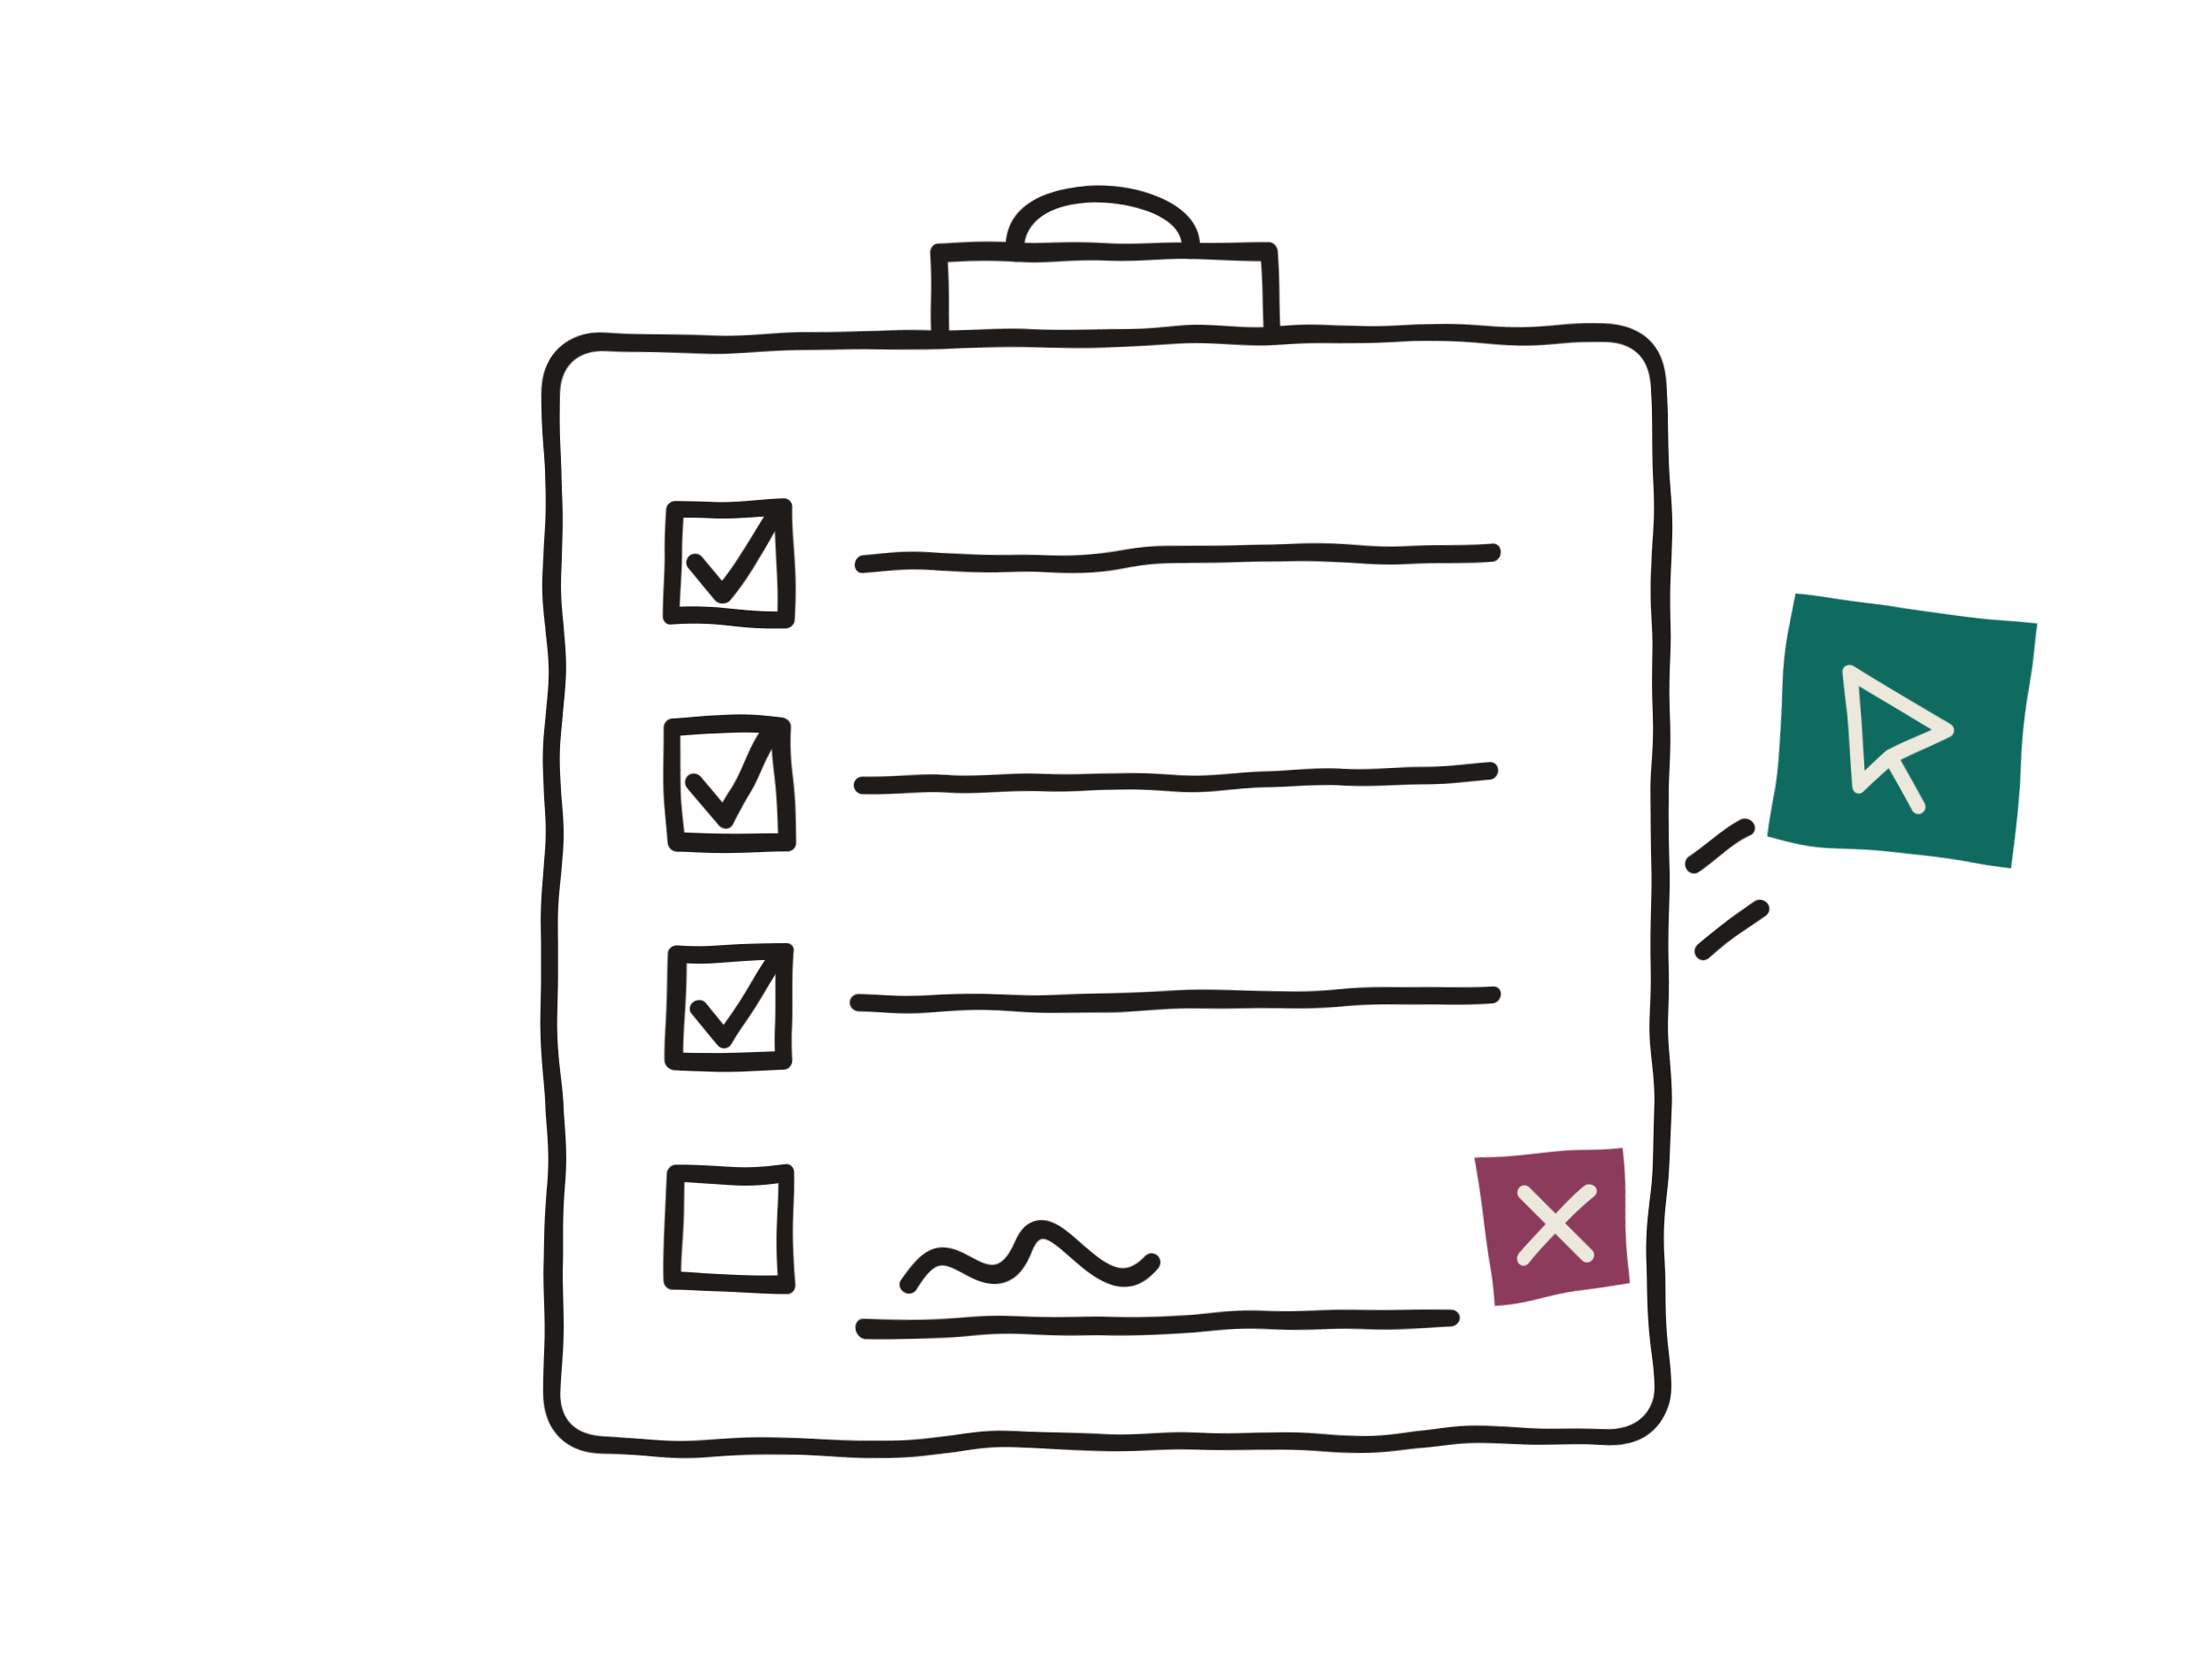
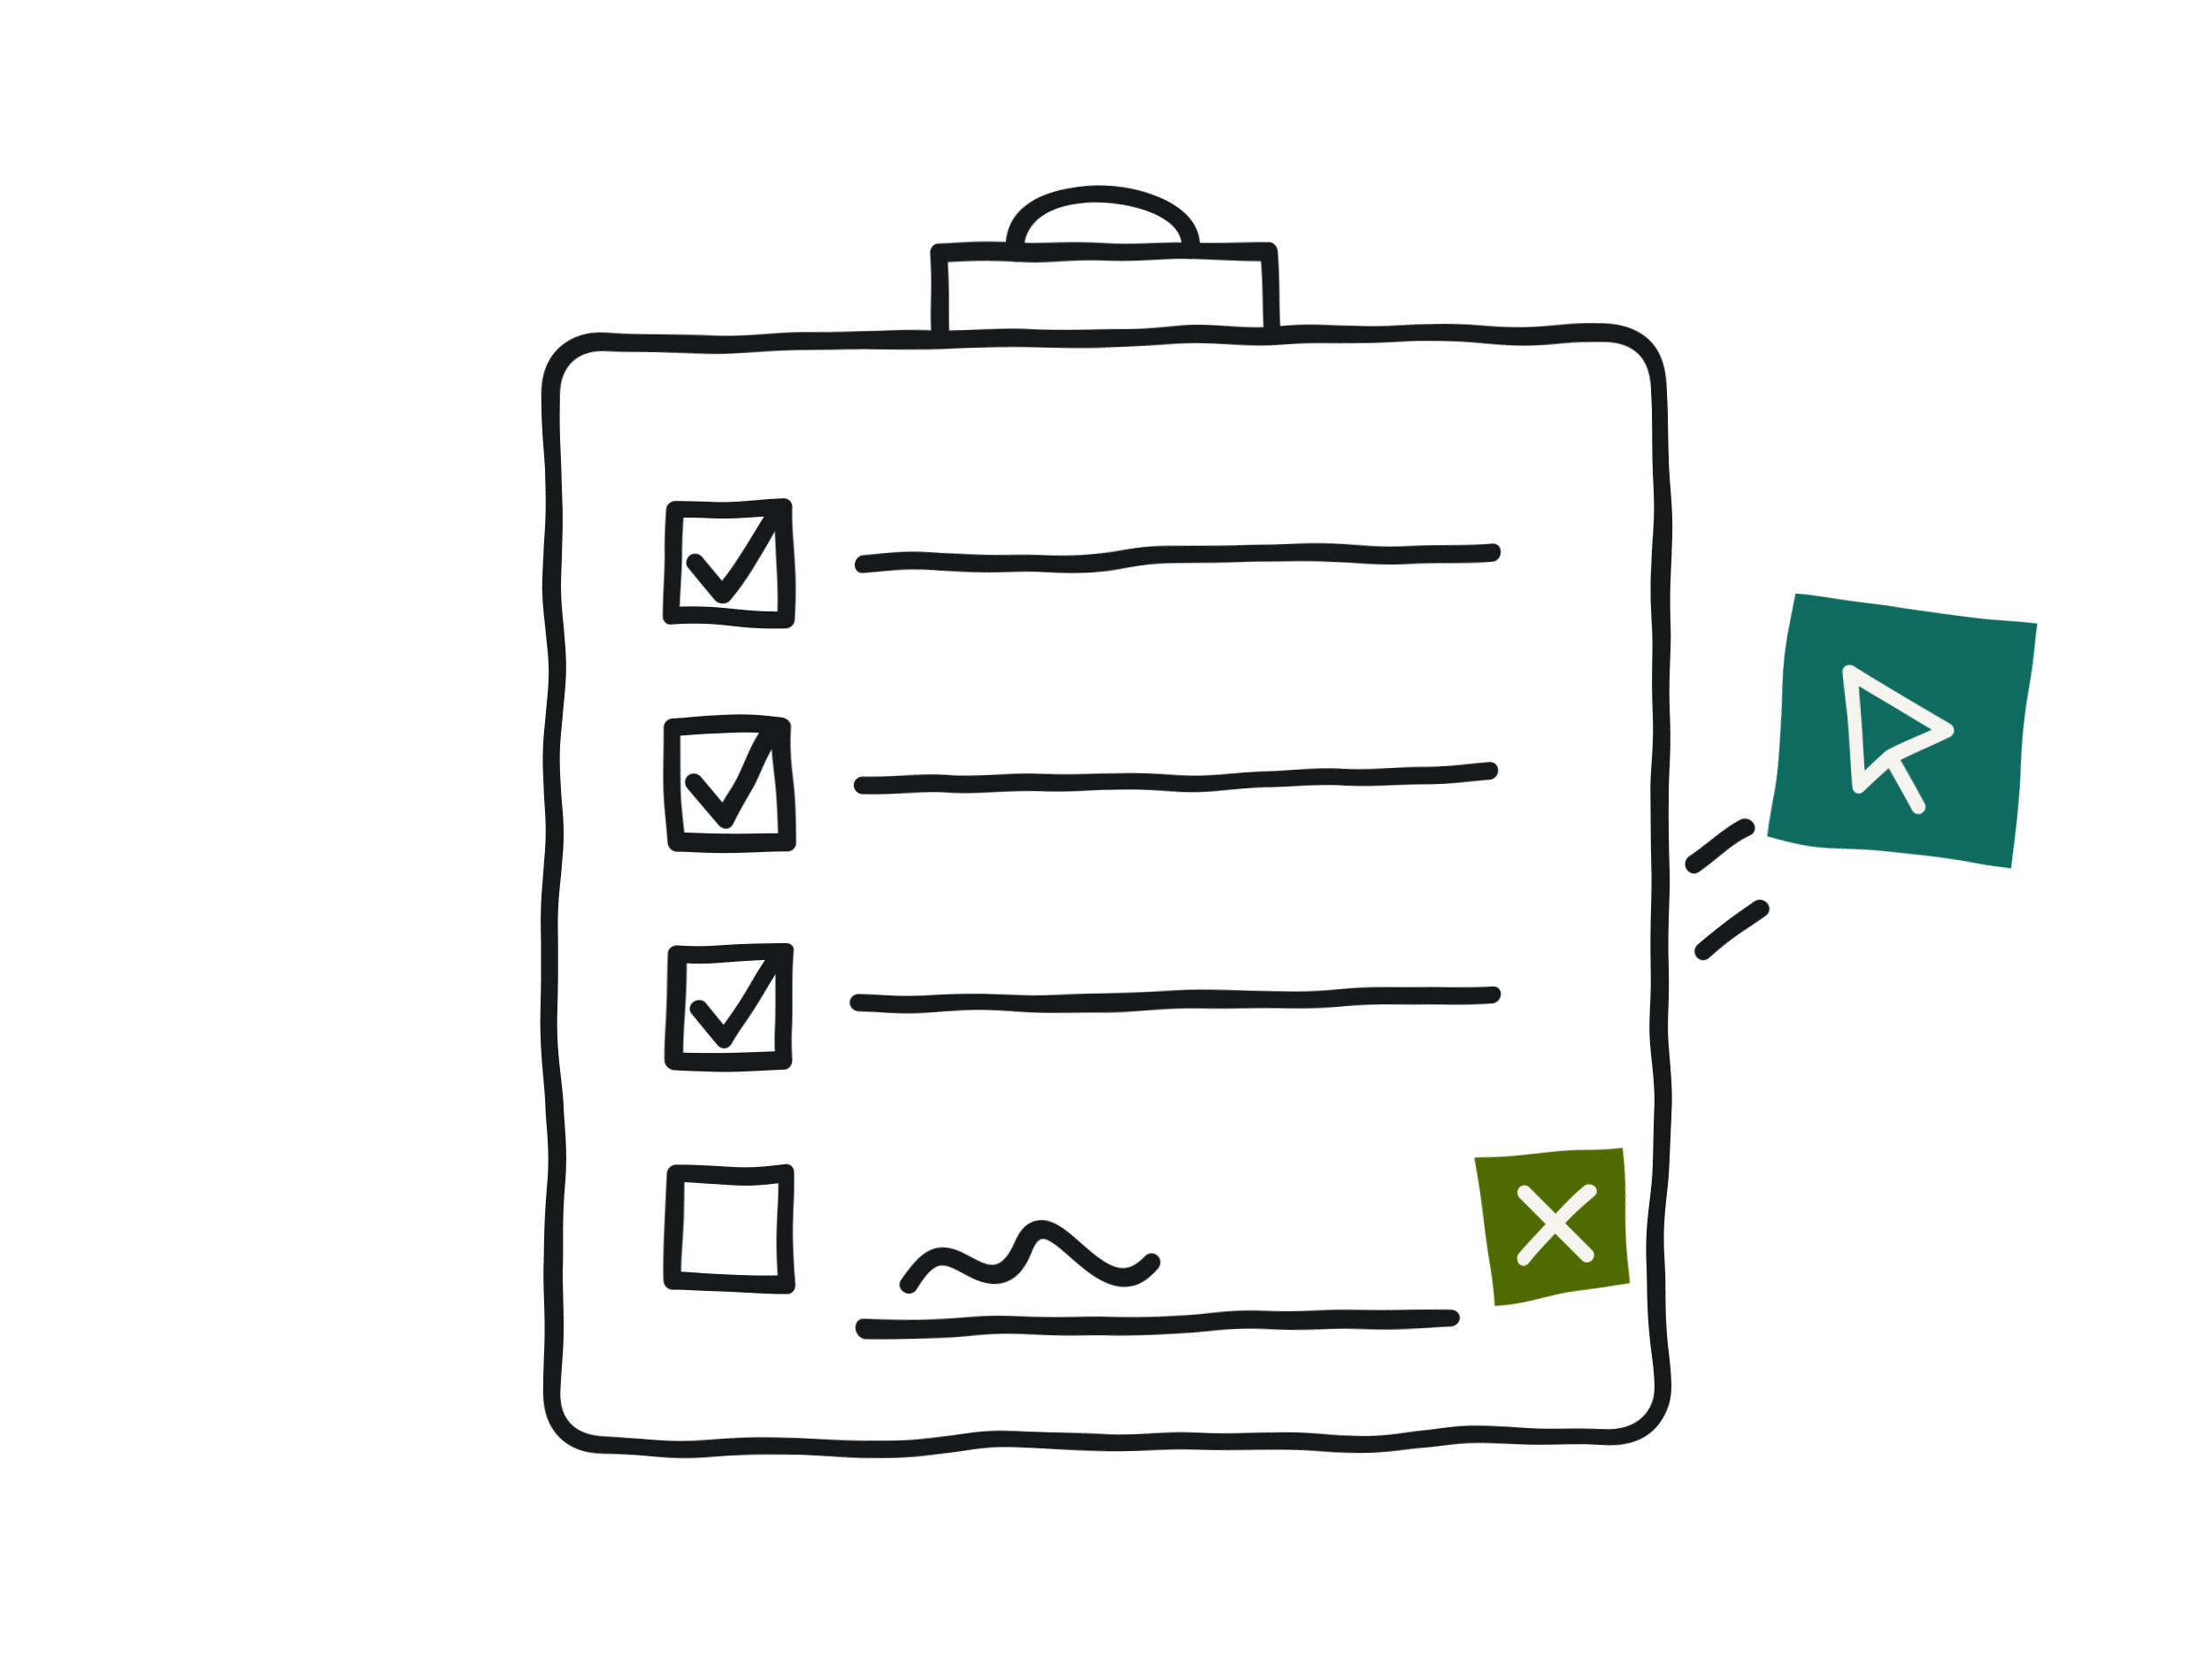
<svg xmlns="http://www.w3.org/2000/svg" viewBox="0 0 400 300" role="img" aria-label="Una lista de tareas que se va tildando sola, con la última esperando la firma de una persona" fill="none">
  <defs>
    <filter id="hand" x="-5%" y="-5%" width="110%" height="110%">
      <feTurbulence type="fractalNoise" baseFrequency="0.035" numOctaves="2" seed="7" result="n" />
      <feDisplacementMap in="SourceGraphic" in2="n" scale="3.4" />
    </filter>
  </defs>
  <g filter="url(#hand)">
-     <g stroke="#1F1B19" stroke-width="3.2" stroke-linecap="round" stroke-linejoin="round">
+     <g stroke="#15191A" stroke-width="3.2" stroke-linecap="round" stroke-linejoin="round">
      <path d="M110 62 L290 60 C296 60 300 64 300 70 L300 250 C300 256 296 260 290 260 L110 262 C104 262 100 258 100 252 L100 72 C100 66 104 62 110 62 Z" />
      <path d="M170 61 L170 46 L230 46 L230 60" />
      <path d="M184 46 C184 32 216 32 216 46" />
      <path d="M122 92 L142 92 L142 112 L122 112 Z" />
      <path d="M156 102 L270 100" />
      <path d="M126 102 L131 108 L140 94" />
      <path d="M122 132 L142 132 L142 152 L122 152 Z" />
      <path d="M156 142 L270 140" />
      <path d="M126 142 L131 148 L140 134" />
      <path d="M122 172 L142 172 L142 192 L122 192 Z" />
      <path d="M156 182 L270 180" />
      <path d="M126 182 L131 188 L140 174" />
      <path d="M122 212 L142 212 L142 232 L122 232 Z" />
      <path d="M156 240 L262 238" />
      <path d="M164 232 C172 218 178 240 186 226 C192 216 198 238 208 228" />
      <path d="M316 150 L306 156" />
      <path d="M318 164 L308 172" />
    </g>
    <g>
      <rect x="322" y="110" width="44" height="44" transform="rotate(7 344 132)" fill="#0F6B60" />
-       <path d="M335 122 L336 142 L342 137 L347 146 M335 122 L352 132 L342 137" stroke="#EDE8DC" stroke-width="2.6" stroke-linecap="round" stroke-linejoin="round" />
+       <path d="M335 122 L336 142 L342 137 L347 146 M335 122 L352 132 L342 137" stroke="#F6F4EF" stroke-width="2.6" stroke-linecap="round" stroke-linejoin="round" />
    </g>
    <g>
-       <rect x="268" y="208" width="26" height="26" transform="rotate(-6 281 221)" fill="#8C3B5D" />
-       <path d="M275 215 L287 227 M287 215 L275 227" stroke="#EDE8DC" stroke-width="2.6" stroke-linecap="round" stroke-linejoin="round" />
+       <rect x="268" y="208" width="26" height="26" transform="rotate(-6 281 221)" fill="#4F6B00" />
+       <path d="M275 215 L287 227 M287 215 L275 227" stroke="#F6F4EF" stroke-width="2.6" stroke-linecap="round" stroke-linejoin="round" />
    </g>
  </g>
</svg>
